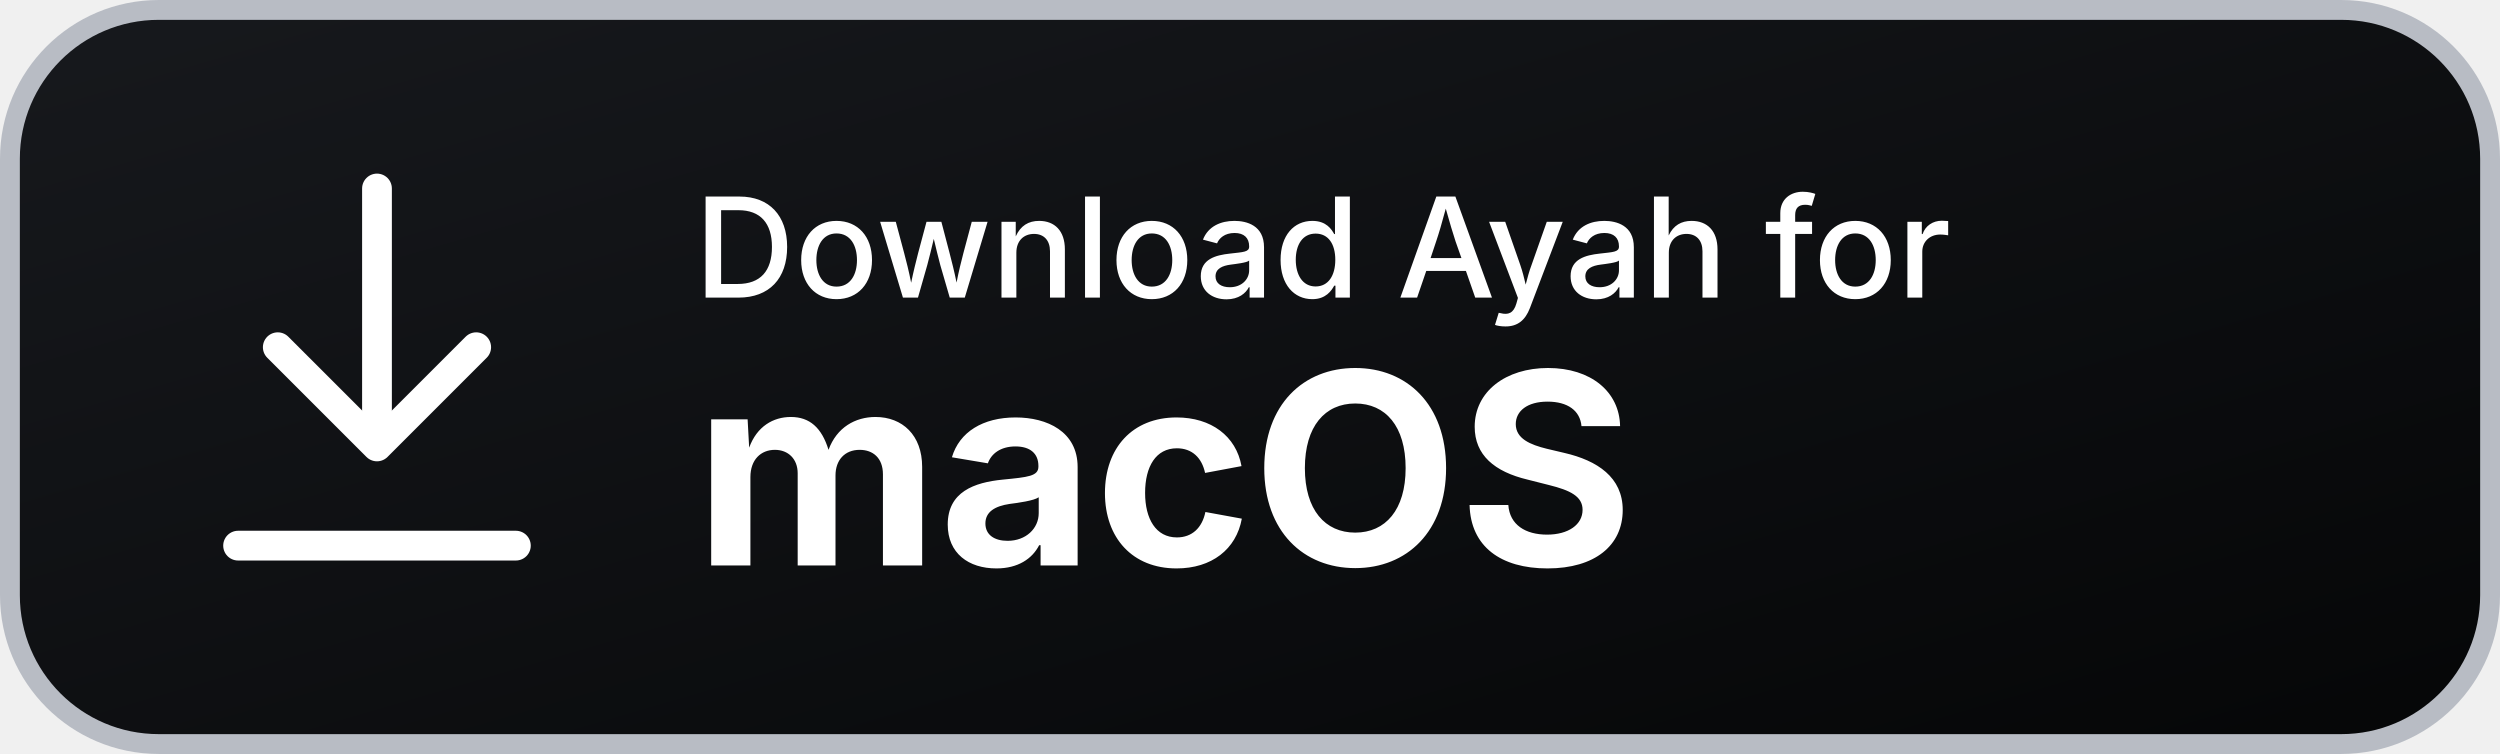
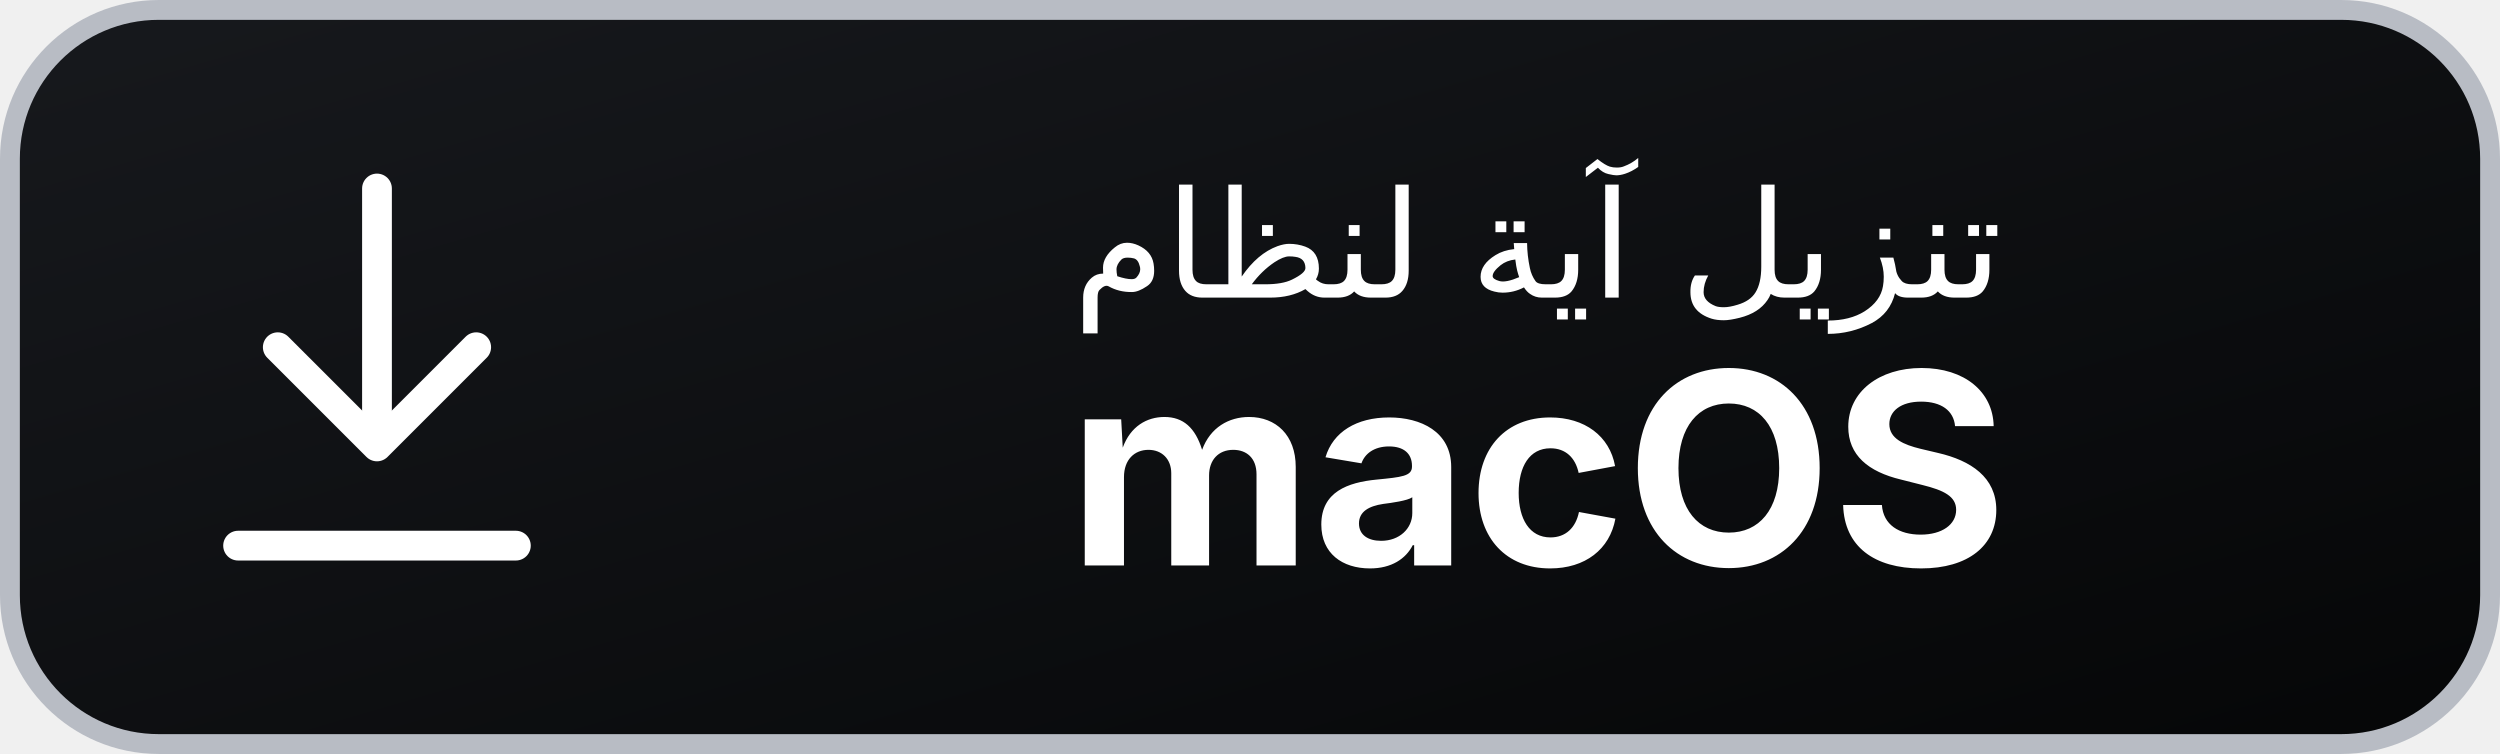
<svg xmlns="http://www.w3.org/2000/svg" width="252" height="76" viewBox="0 0 252 76" role="img" aria-labelledby="title description">
  <defs>
    <linearGradient id="background" x1="0" y1="0" x2="1" y2="1">
      <stop offset="0" stop-color="#17191d" />
      <stop offset="1" stop-color="#050607" />
    </linearGradient>
  </defs>
  <rect x="1" y="1" width="250" height="74" rx="15" fill="url(#background)" stroke="#b8bcc4" stroke-width="2" />
  <g transform="translate(20 17)" fill="none" stroke="#fff" stroke-width="3" stroke-linecap="round" stroke-linejoin="round">
    <path d="M18 2v25" />
    <path d="m8 18 10 10 10-10" />
    <path d="M4 38h28" />
  </g>
-   <text x="70" y="30" fill="#fff" font-family="-apple-system, BlinkMacSystemFont, 'Segoe UI', sans-serif" font-size="14" font-weight="500">Download Ayah for</text>
-   <text x="70" y="57" fill="#fff" font-family="-apple-system, BlinkMacSystemFont, 'Segoe UI', sans-serif" font-size="27" font-weight="700">macOS</text>
+   <text x="155" y="30" fill="#fff" direction="rtl" text-anchor="middle" font-family="-apple-system, BlinkMacSystemFont, 'Segoe UI', sans-serif" font-size="15" font-weight="500">تنزيل آية لنظام</text>
+   <text x="155" y="57" fill="#fff" text-anchor="middle" font-family="-apple-system, BlinkMacSystemFont, 'Segoe UI', sans-serif" font-size="27" font-weight="700">macOS</text>
</svg>
